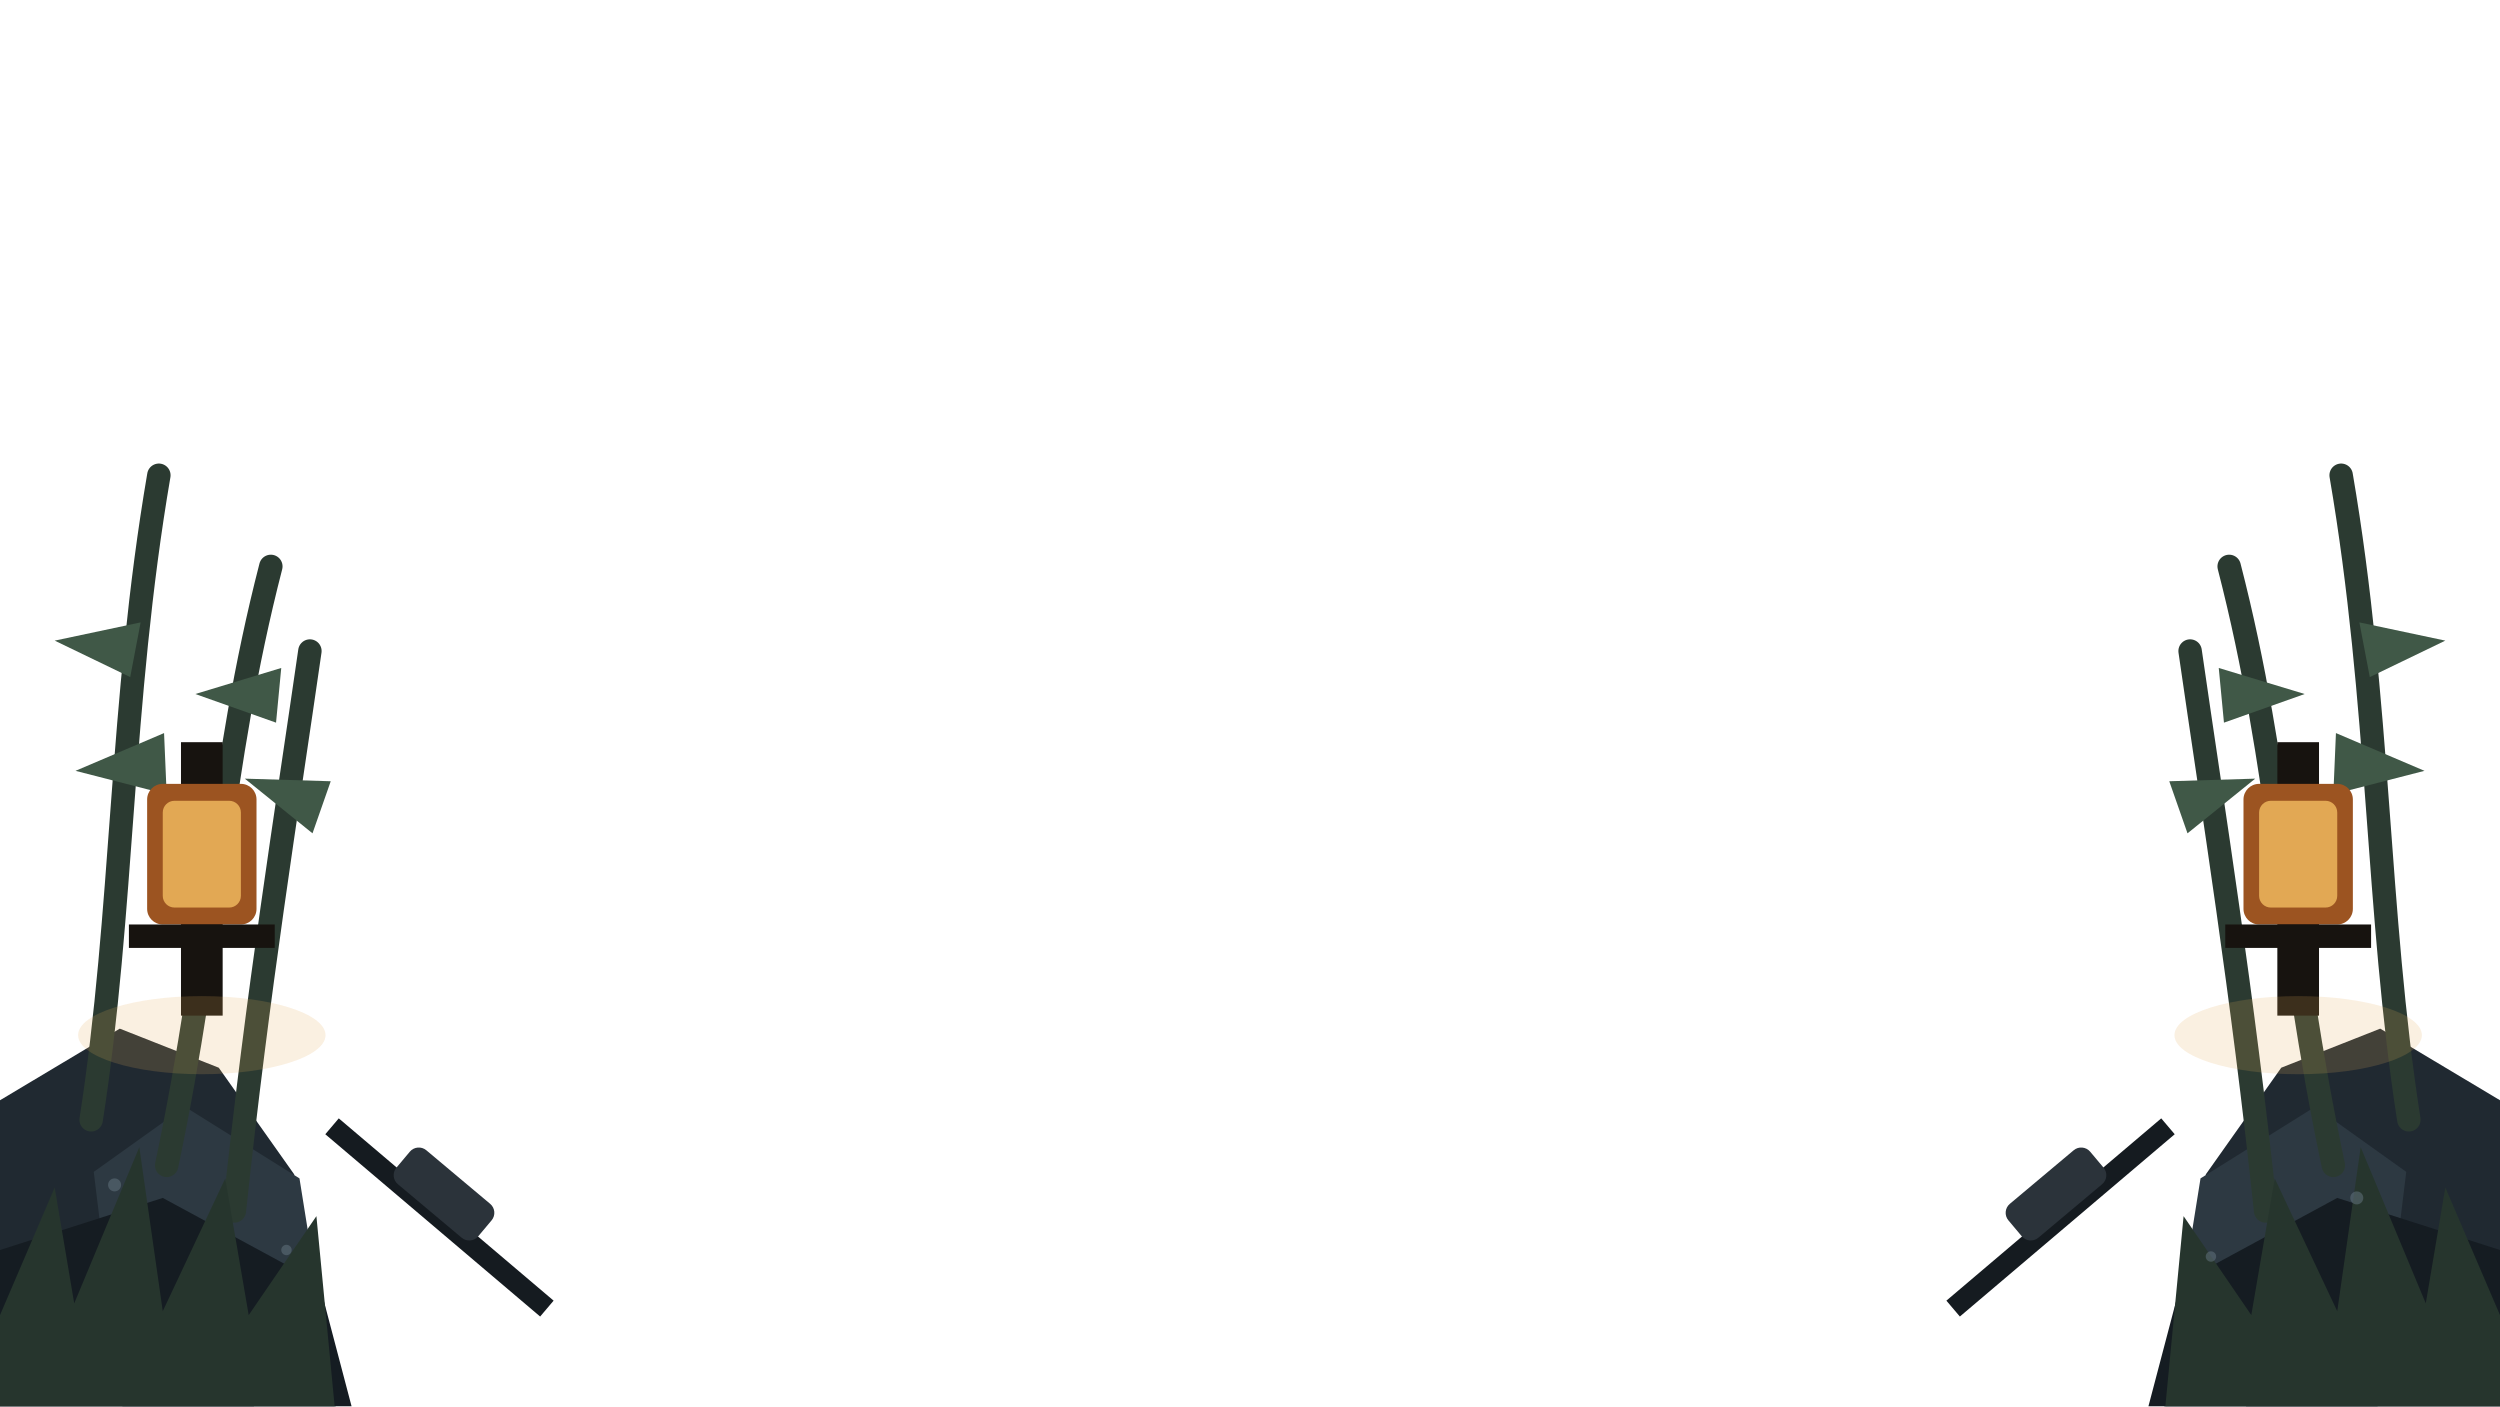
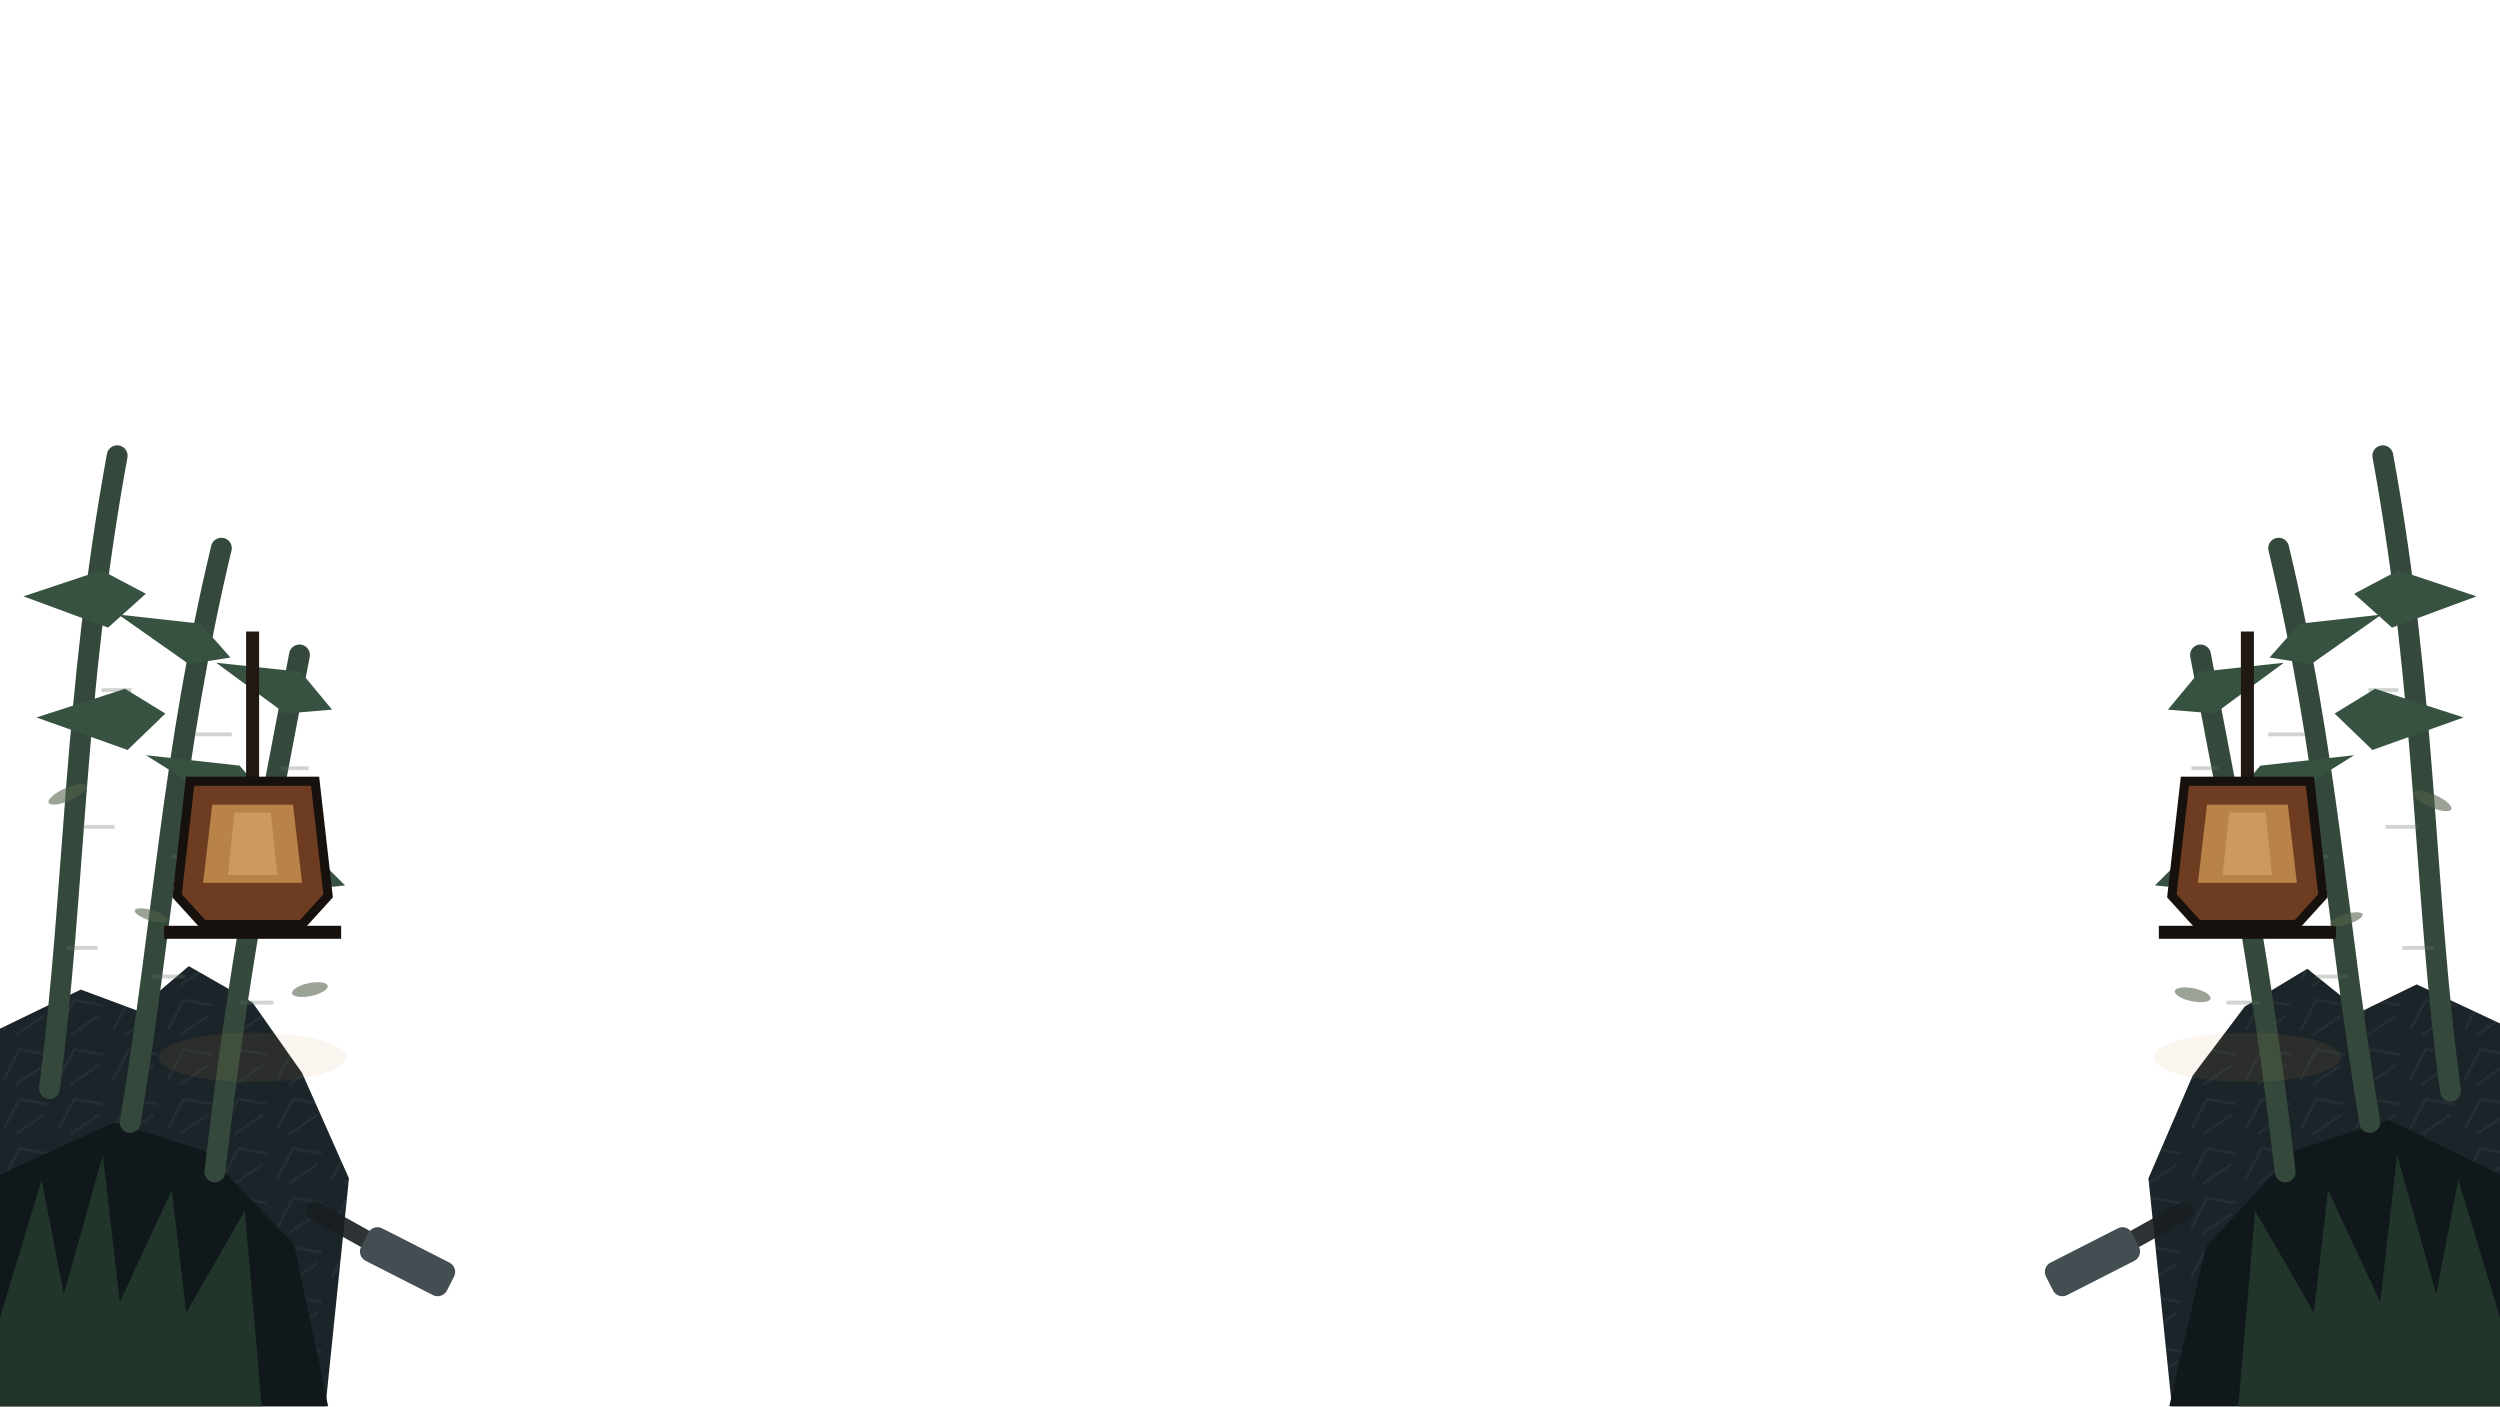
<svg xmlns="http://www.w3.org/2000/svg" width="1920" height="1080" viewBox="0 0 1920 1080">
-   <rect width="1920" height="1080" fill="#000" fill-opacity="0" />
-   <g id="left-rocks" fill="#202931">
-     <path d="M0 845 L92 790 L168 820 L226 902 L195 1080 L0 1080 Z" />
-     <path d="M72 900 L142 850 L230 905 L258 1080 L94 1080 Z" fill="#2d3942" />
-     <path d="M0 960 L125 920 L245 985 L270 1080 L0 1080 Z" fill="#151c22" />
+   <defs>
+     <pattern id="rockgrain" width="42" height="38" patternUnits="userSpaceOnUse">
+       <rect width="42" height="38" fill="#1b2429" />
+       <path d="M3 31L15 8L37 12M12 35L34 20" stroke="#55636a" stroke-width="2" opacity=".16" fill="none" />
+     </pattern>
+   </defs>
+   <g id="left-near">
+     <path d="M0 790L62 760L105 776L145 742L194 770L232 824L268 905L250 1080H0Z" fill="url(#rockgrain)" />
+     <path d="M0 902L88 862L157 884L226 956L252 1080H0Z" fill="#10181c" />
+     <g stroke="#34493c" stroke-width="16" stroke-linecap="round" fill="none">
+       <path d="M38 836C58 682 56 536 90 350" />
+       <path d="M100 862C126 705 132 580 170 421" />
+       <path d="M165 900C184 735 205 635 230 503" />
+     </g>
+     <g stroke="#627263" stroke-width="3" opacity=".3">
+       <path d="M51 728L75 728M63 635L88 635M78 530L101 530" />
+       <path d="M117 750L142 750M132 658L156 658M150 564L178 564" />
+       <path d="M184 770L210 770M198 682L220 682M216 590L237 590" />
+     </g>
+     <g fill="#385241">
+       <path d="M83 482L18 458L78 438L112 456Z" />
+       <path d="M98 576L28 551L96 529L127 548Z" />
+       <path d="M145 510L91 472L154 479L177 505Z" />
+       <path d="M176 620L112 580L184 588L210 618Z" />
+       <path d="M219 548L166 509L231 516L255 545Z" />
+       <path d="M226 684L168 650L236 651L265 680Z" />
+     </g>
+     <g transform="translate(194 670)">
+       <path d="M0-185V-70" stroke="#201812" stroke-width="10" />
+       <path d="M-48-70H48L58 18L38 40H-38L-58 18Z" fill="#6e3d21" stroke="#17110d" stroke-width="7" />
+       <path d="M-31-52H31L38 8H-38Z" fill="#d09a55" opacity=".75" />
+       <path d="M-14-46H14L19 2H-19Z" fill="#f0c781" opacity=".35" />
+       <path d="M-68 46H68" stroke="#17110d" stroke-width="10" />
+     </g>
+     <ellipse cx="194" cy="812" rx="72" ry="19" fill="#cc9348" opacity=".09" />
  </g>
-   <g id="right-rocks" fill="#202931">
-     <path d="M1920 845 L1828 790 L1752 820 L1694 902 L1725 1080 L1920 1080 Z" />
-     <path d="M1848 900 L1778 850 L1690 905 L1662 1080 L1826 1080 Z" fill="#2d3942" />
-     <path d="M1920 960 L1795 920 L1675 985 L1650 1080 L1920 1080 Z" fill="#151c22" />
+   <g id="right-near">
+     <path d="M1920 786L1856 756L1813 777L1772 744L1724 773L1684 826L1650 905L1668 1080H1920Z" fill="url(#rockgrain)" />
+     <path d="M1920 902L1834 860L1762 884L1694 958L1666 1080H1920Z" fill="#10181c" />
+     <g stroke="#34493c" stroke-width="16" stroke-linecap="round" fill="none">
+       <path d="M1882 838C1861 683 1864 536 1830 350" />
+       <path d="M1820 862C1794 705 1788 580 1750 421" />
+       <path d="M1755 900C1736 735 1715 635 1690 503" />
+     </g>
+     <g stroke="#627263" stroke-width="3" opacity=".3">
+       <path d="M1869 728L1845 728M1857 635L1832 635M1842 530L1819 530" />
+       <path d="M1803 750L1778 750M1788 658L1764 658M1770 564L1742 564" />
+       <path d="M1736 770L1710 770M1722 682L1700 682M1704 590L1683 590" />
+     </g>
+     <g fill="#385241">
+       <path d="M1837 482L1902 458L1842 438L1808 456Z" />
+       <path d="M1822 576L1892 551L1824 529L1793 548Z" />
+       <path d="M1775 510L1829 472L1766 479L1743 505Z" />
+       <path d="M1744 620L1808 580L1736 588L1710 618Z" />
+       <path d="M1701 548L1754 509L1689 516L1665 545Z" />
+       <path d="M1694 684L1752 650L1684 651L1655 680Z" />
+     </g>
+     <g transform="translate(1726 670)">
+       <path d="M0-185V-70" stroke="#201812" stroke-width="10" />
+       <path d="M-48-70H48L58 18L38 40H-38L-58 18Z" fill="#6e3d21" stroke="#17110d" stroke-width="7" />
+       <path d="M-31-52H31L38 8H-38Z" fill="#d09a55" opacity=".75" />
+       <path d="M-14-46H14L19 2H-19Z" fill="#f0c781" opacity=".35" />
+       <path d="M-68 46H68" stroke="#17110d" stroke-width="10" />
+     </g>
+     <ellipse cx="1726" cy="812" rx="72" ry="19" fill="#cc9348" opacity=".09" />
  </g>
-   <g id="left-bamboo" stroke="#2b3a31" stroke-width="18" stroke-linecap="round" fill="none">
-     <path d="M70 860 C95 700 92 540 122 365" />
-     <path d="M128 895 C165 720 168 590 208 435" />
-     <path d="M180 930 C198 760 220 625 238 500" />
+   <g fill="#22352b">
+     <path d="M0 1012L32 906L49 994L79 887L92 1000L132 914L143 1008L188 930L201 1080H0Z" />
+     <path d="M1920 1012L1888 906L1871 994L1841 887L1828 1000L1788 914L1777 1008L1732 930L1719 1080H1920Z" />
  </g>
-   <g id="right-bamboo" stroke="#2b3a31" stroke-width="18" stroke-linecap="round" fill="none">
-     <path d="M1850 860 C1825 700 1828 540 1798 365" />
-     <path d="M1792 895 C1755 720 1752 590 1712 435" />
-     <path d="M1740 930 C1722 760 1700 625 1682 500" />
+   <g opacity=".9">
+     <path d="M242 930L335 982" stroke="#171d20" stroke-width="14" stroke-linecap="round" />
+     <path d="M1678 930L1585 982" stroke="#171d20" stroke-width="14" stroke-linecap="round" />
+     <rect x="276" y="955" width="74" height="28" rx="8" fill="#303a3f" transform="rotate(27 313 969)" />
+     <rect x="1570" y="955" width="74" height="28" rx="8" fill="#303a3f" transform="rotate(-27 1607 969)" />
  </g>
-   <g fill="#405847">
-     <path d="M100 520 l-58-28 66-14z" />
-     <path d="M128 610 l-70-18 68-29z" />
-     <path d="M178 655 l-58-41 74 3z" />
-     <path d="M212 555 l-62-22 66-20z" />
-     <path d="M240 640 l-52-42 66 2z" />
-     <path d="M1820 520 l58-28-66-14z" />
-     <path d="M1792 610 l70-18-68-29z" />
-     <path d="M1742 655 l58-41-74 3z" />
-     <path d="M1708 555 l62-22-66-20z" />
-     <path d="M1680 640 l52-42-66 2z" />
-   </g>
-   <g id="near-lantern-left" transform="translate(155 690)">
-     <rect x="-16" y="-120" width="32" height="210" fill="#17130f" />
-     <rect x="-42" y="-88" width="84" height="108" rx="12" fill="#9c5421" />
-     <rect x="-30" y="-75" width="60" height="82" rx="9" fill="#e2a854" />
-     <rect x="-56" y="20" width="112" height="18" fill="#17130f" />
-   </g>
-   <g id="near-lantern-right" transform="translate(1765 690)">
-     <rect x="-16" y="-120" width="32" height="210" fill="#17130f" />
-     <rect x="-42" y="-88" width="84" height="108" rx="12" fill="#9c5421" />
-     <rect x="-30" y="-75" width="60" height="82" rx="9" fill="#e2a854" />
-     <rect x="-56" y="20" width="112" height="18" fill="#17130f" />
-   </g>
-   <g opacity="0.18" fill="#e4aa57">
-     <ellipse cx="155" cy="795" rx="95" ry="30" />
-     <ellipse cx="1765" cy="795" rx="95" ry="30" />
-   </g>
-   <g id="near-grass" fill="#26352d">
-     <path d="M0 1010 l42-98 15 89 50-120 18 126 48-102 18 105 52-76 14 146H0Z" />
-     <path d="M1920 1010 l-42-98-15 89-50-120-18 126-48-102-18 105-52-76-14 146h257Z" />
-   </g>
-   <g id="edge-rails" stroke="#151b20" stroke-width="16" fill="none">
-     <path d="M255 865 L420 1005" />
-     <path d="M1665 865 L1500 1005" />
-   </g>
-   <g id="edge-caps" fill="#2b333a">
-     <rect x="300" y="900" width="82" height="34" rx="9" transform="rotate(40 341 917)" />
-     <rect x="1538" y="900" width="82" height="34" rx="9" transform="rotate(-40 1579 917)" />
-   </g>
-   <g opacity="0.55" fill="#61717b">
-     <circle cx="88" cy="910" r="5" />
-     <circle cx="220" cy="960" r="4" />
-     <circle cx="1810" cy="920" r="5" />
-     <circle cx="1698" cy="965" r="4" />
+   <g fill="#53604a" opacity=".58">
+     <ellipse cx="52" cy="610" rx="16" ry="5" transform="rotate(-24 52 610)" />
+     <ellipse cx="116" cy="703" rx="13" ry="4" transform="rotate(17 116 703)" />
+     <ellipse cx="238" cy="760" rx="14" ry="5" transform="rotate(-12 238 760)" />
+     <ellipse cx="1868" cy="615" rx="16" ry="5" transform="rotate(24 1868 615)" />
+     <ellipse cx="1802" cy="706" rx="13" ry="4" transform="rotate(-17 1802 706)" />
+     <ellipse cx="1684" cy="764" rx="14" ry="5" transform="rotate(12 1684 764)" />
  </g>
</svg>
